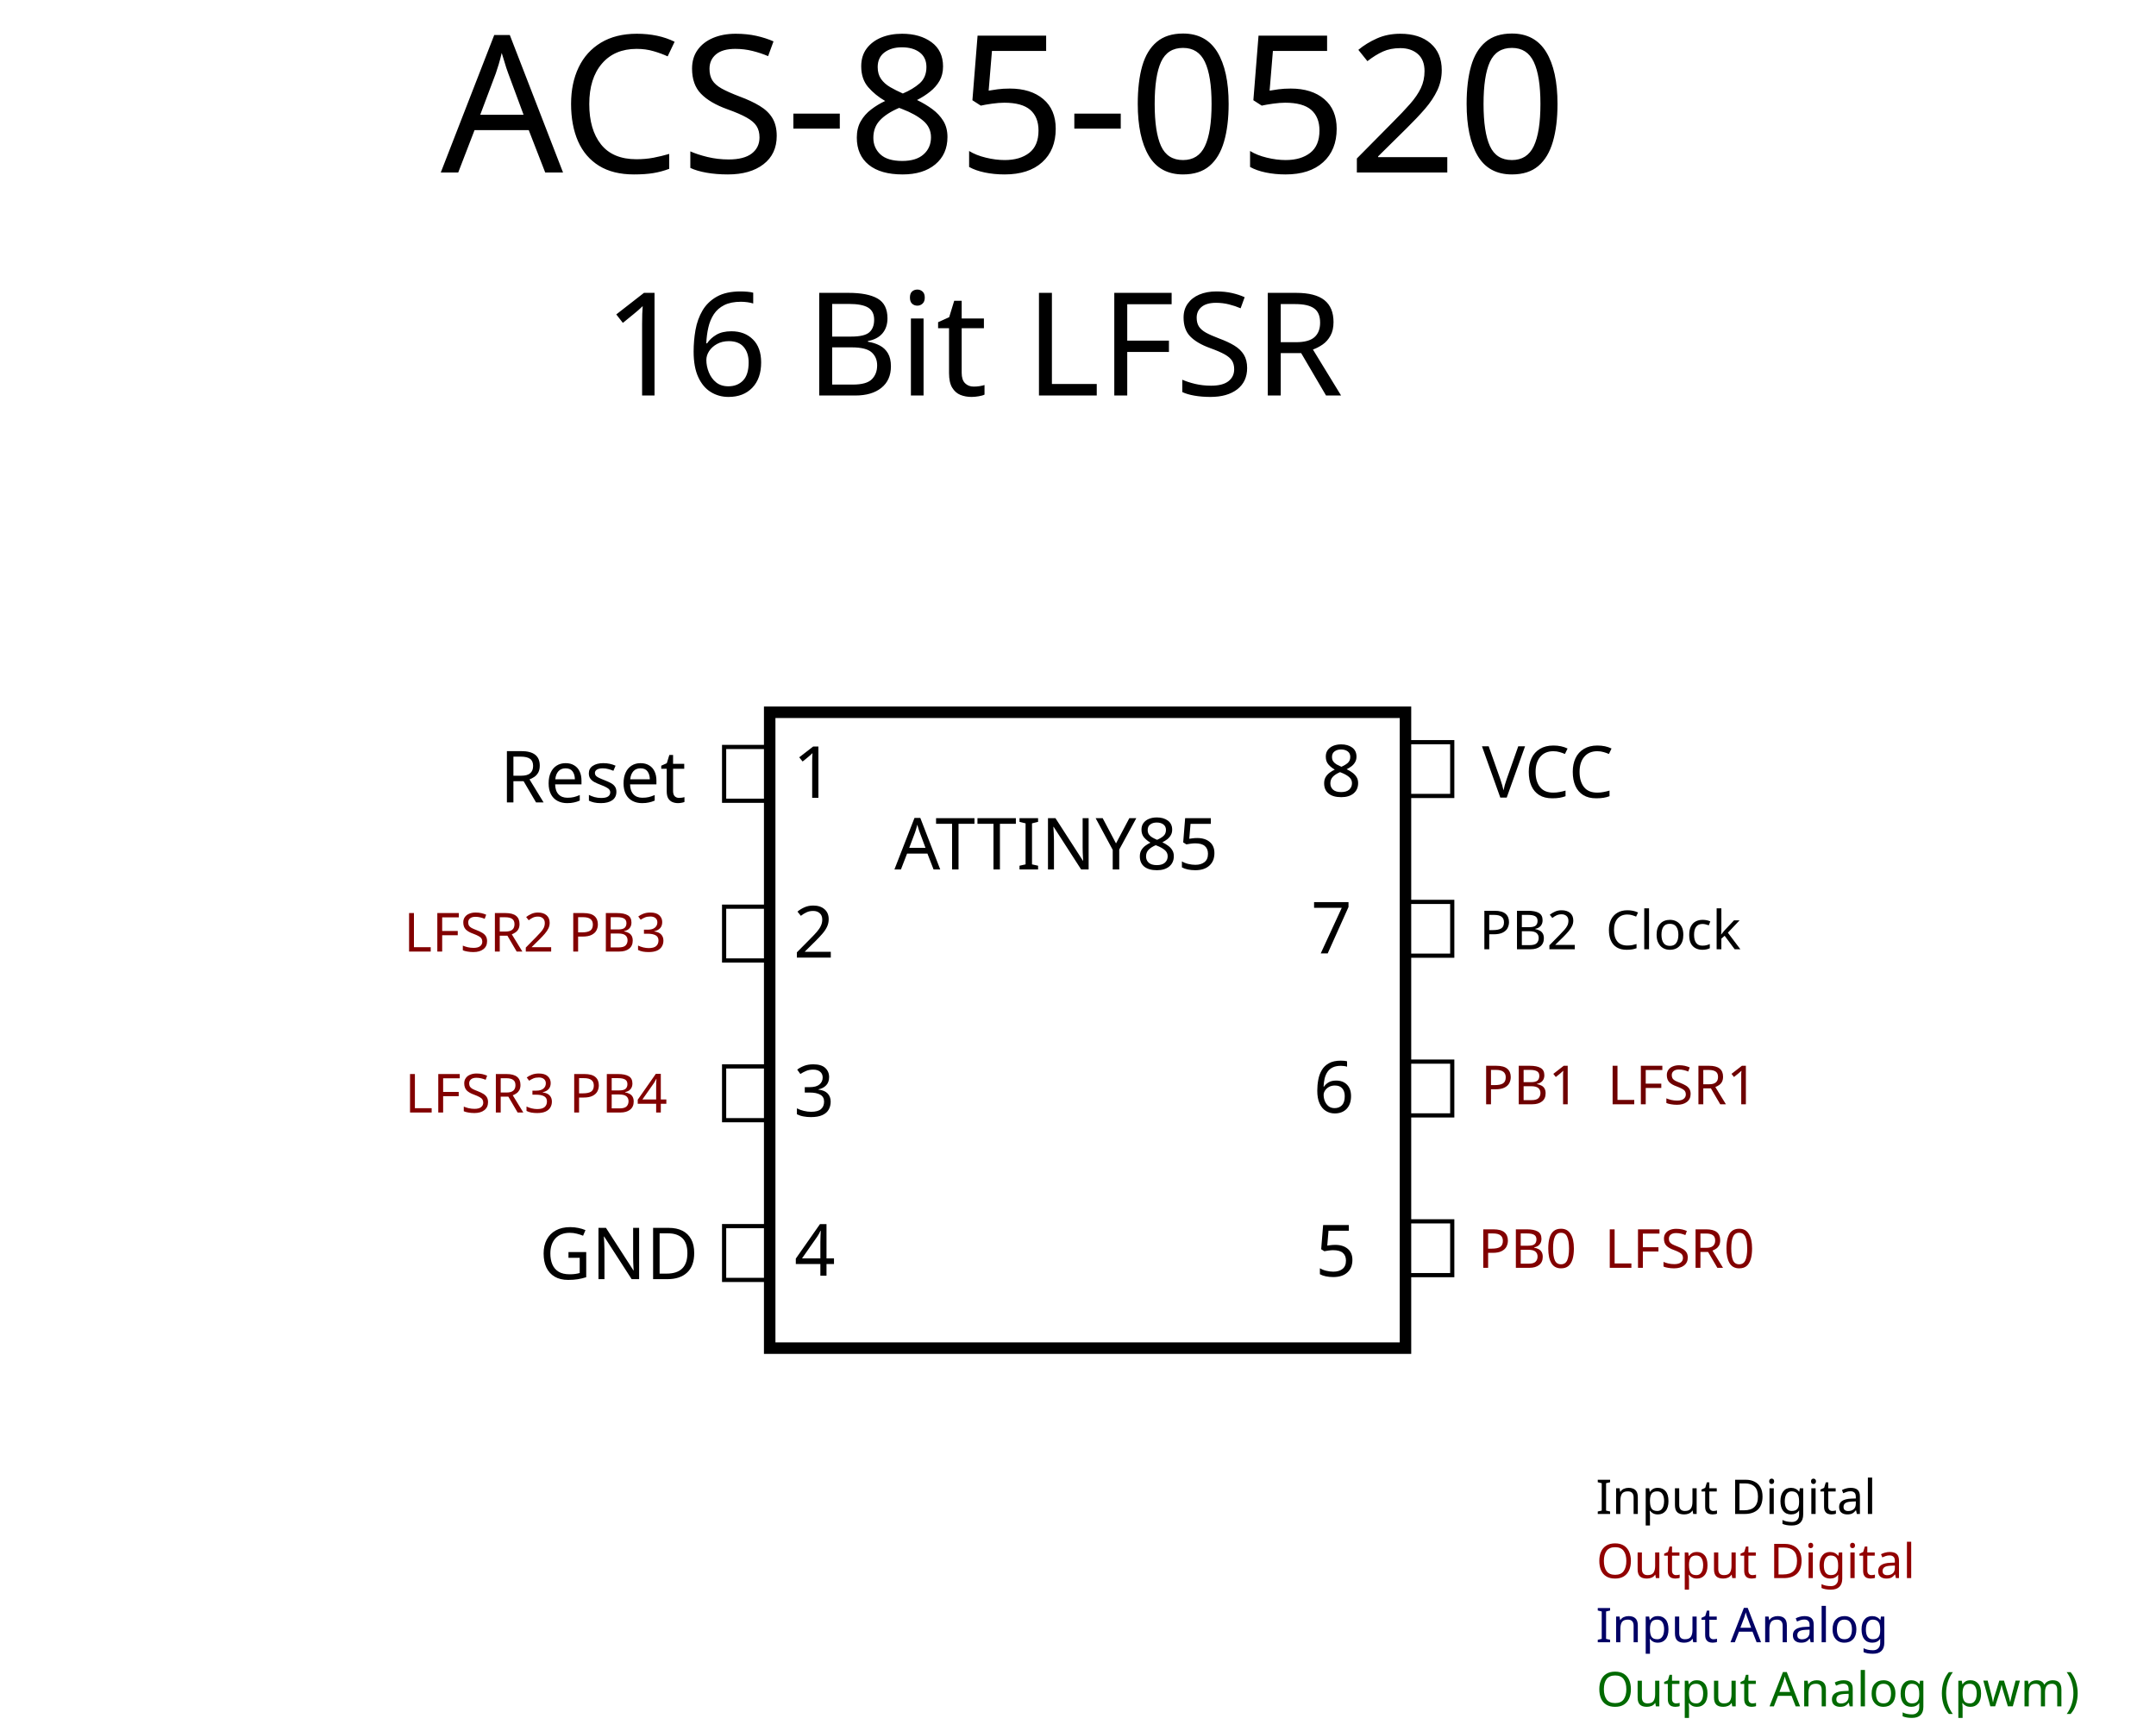
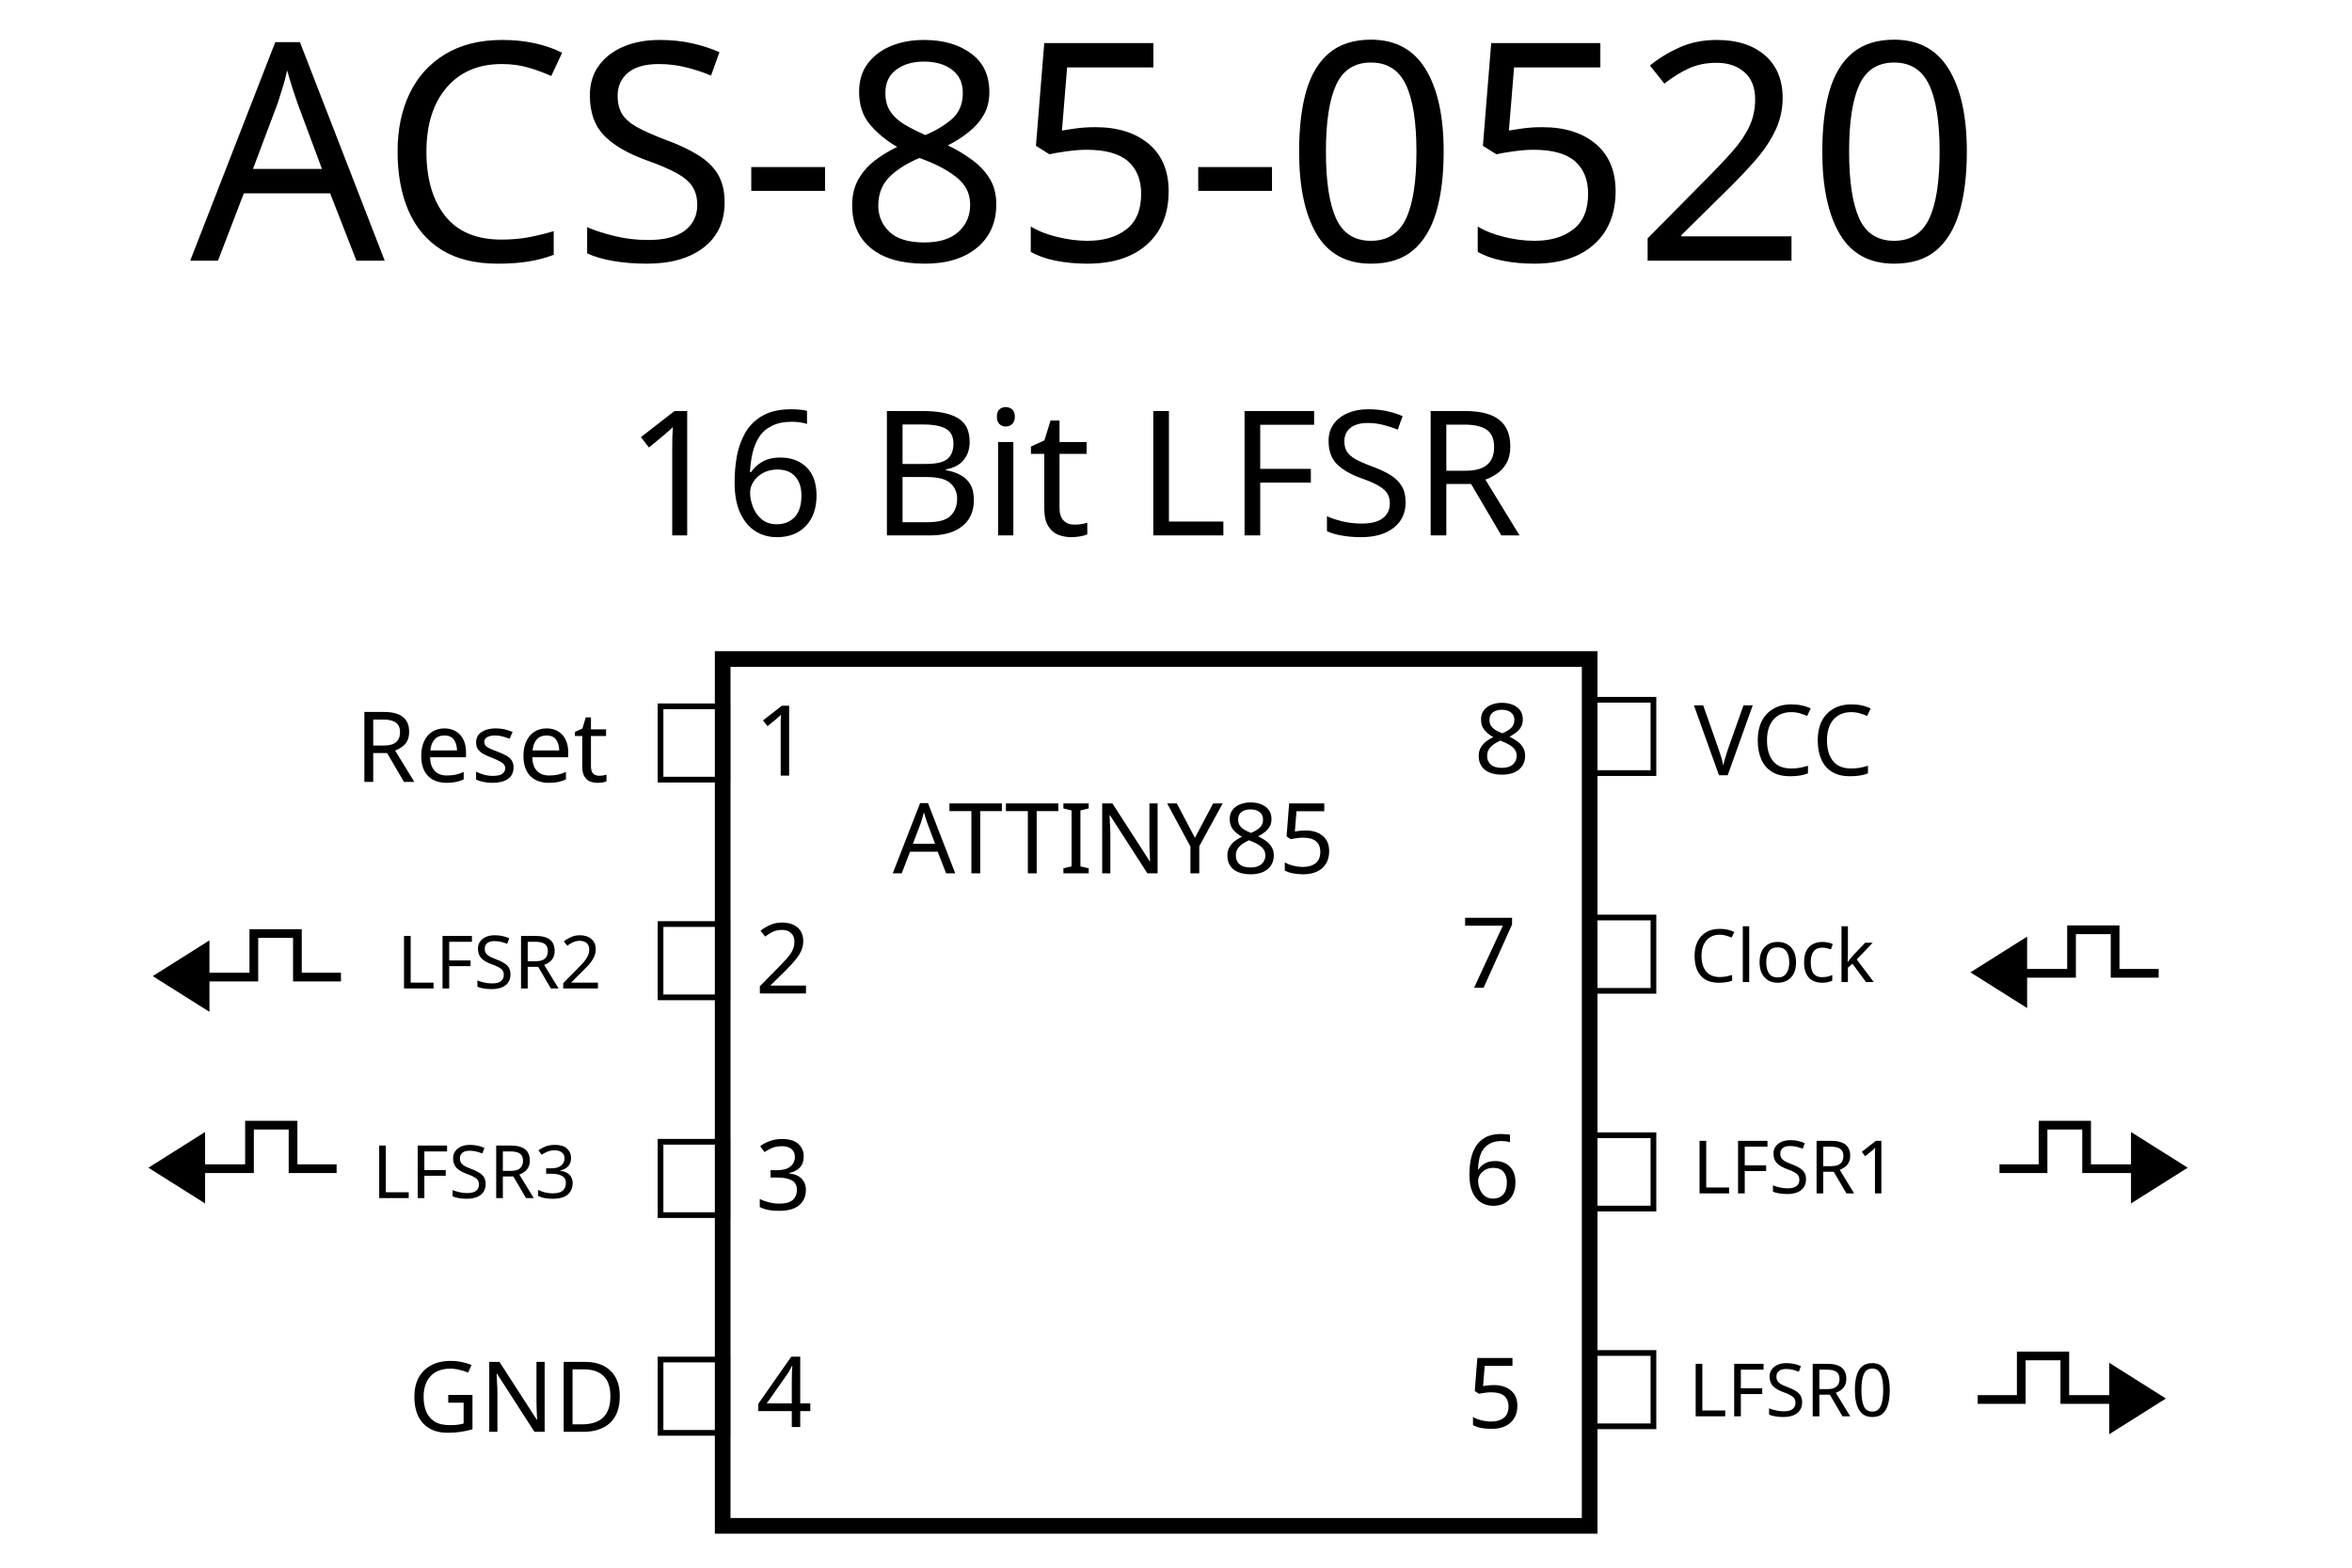
- <svg xmlns="http://www.w3.org/2000/svg" width="5in" height="4in" viewBox="0 0 450 360" id="svg2" version="1.1">
+ <svg xmlns="http://www.w3.org/2000/svg" width="3in" height="2in" viewBox="0 0 270 180" id="svg2" version="1.1">
  <defs id="defs4" />
-   <g id="layer1" transform="translate(0,-692.3622)">
-     <rect style="fill:none;fill-rule:evenodd;stroke:#000000;stroke-width:2.398;stroke-linecap:butt;stroke-linejoin:miter;stroke-miterlimit:4;stroke-dasharray:none;stroke-opacity:1" id="rect3344" width="132.702" height="132.702" x="160.649" y="841.011" />
-     <text xml:space="preserve" style="font-style:normal;font-weight:normal;font-size:40px;line-height:125%;font-family:sans-serif;letter-spacing:0px;word-spacing:0px;fill:#000000;fill-opacity:1;stroke:none;stroke-width:1px;stroke-linecap:butt;stroke-linejoin:miter;stroke-opacity:1" x="165.49" y="858.862" id="text4146">
-       <tspan id="tspan4148" x="165.49" y="858.862" style="font-size:15px">1</tspan>
-     </text>
-     <text xml:space="preserve" style="font-style:normal;font-weight:normal;font-size:40px;line-height:125%;font-family:sans-serif;letter-spacing:0px;word-spacing:0px;fill:#000000;fill-opacity:1;stroke:none;stroke-width:1px;stroke-linecap:butt;stroke-linejoin:miter;stroke-opacity:1" x="165.607" y="892.206" id="text4146-0">
-       <tspan id="tspan4148-1" x="165.607" y="892.206" style="font-size:15px">2</tspan>
-     </text>
-     <text xml:space="preserve" style="font-style:normal;font-weight:normal;font-size:40px;line-height:125%;font-family:sans-serif;letter-spacing:0px;word-spacing:0px;fill:#000000;fill-opacity:1;stroke:none;stroke-width:1px;stroke-linecap:butt;stroke-linejoin:miter;stroke-opacity:1" x="165.662" y="925.34" id="text4146-7">
-       <tspan id="tspan4148-4" x="165.662" y="925.34" style="font-size:15px">3</tspan>
-     </text>
-     <text xml:space="preserve" style="font-style:normal;font-weight:normal;font-size:40px;line-height:125%;font-family:sans-serif;letter-spacing:0px;word-spacing:0px;fill:#000000;fill-opacity:1;stroke:none;stroke-width:1px;stroke-linecap:butt;stroke-linejoin:miter;stroke-opacity:1" x="165.79" y="958.589" id="text4146-9">
-       <tspan id="tspan4148-8" x="165.79" y="958.589" style="font-size:15px">4</tspan>
-     </text>
-     <text xml:space="preserve" style="font-style:normal;font-weight:normal;font-size:40px;line-height:125%;font-family:sans-serif;letter-spacing:0px;word-spacing:0px;fill:#000000;fill-opacity:1;stroke:none;stroke-width:1px;stroke-linecap:butt;stroke-linejoin:miter;stroke-opacity:1" x="274.556" y="958.723" id="text4146-1">
-       <tspan id="tspan4148-2" x="274.556" y="958.723" style="font-size:15px">5</tspan>
-     </text>
-     <text xml:space="preserve" style="font-style:normal;font-weight:normal;font-size:40px;line-height:125%;font-family:sans-serif;letter-spacing:0px;word-spacing:0px;fill:#000000;fill-opacity:1;stroke:none;stroke-width:1px;stroke-linecap:butt;stroke-linejoin:miter;stroke-opacity:1" x="274.114" y="924.574" id="text4146-2">
-       <tspan id="tspan4148-7" x="274.114" y="924.574" style="font-size:15px">6</tspan>
-     </text>
-     <text xml:space="preserve" style="font-style:normal;font-weight:normal;font-size:40px;line-height:125%;font-family:sans-serif;letter-spacing:0px;word-spacing:0px;fill:#000000;fill-opacity:1;stroke:none;stroke-width:1px;stroke-linecap:butt;stroke-linejoin:miter;stroke-opacity:1" x="273.618" y="891.333" id="text4146-8">
-       <tspan id="tspan4148-3" x="273.618" y="891.333" style="font-size:15px">7</tspan>
-     </text>
-     <text xml:space="preserve" style="font-style:normal;font-weight:normal;font-size:40px;line-height:125%;font-family:sans-serif;letter-spacing:0px;word-spacing:0px;fill:#000000;fill-opacity:1;stroke:none;stroke-width:1px;stroke-linecap:butt;stroke-linejoin:miter;stroke-opacity:1" x="275.64" y="858.569" id="text4146-8-5">
-       <tspan id="tspan4148-3-6" x="275.64" y="858.569" style="font-size:15px">8</tspan>
-     </text>
-     <text xml:space="preserve" style="font-style:normal;font-weight:normal;font-size:40px;line-height:125%;font-family:sans-serif;letter-spacing:0px;word-spacing:0px;fill:#000000;fill-opacity:1;stroke:none;stroke-width:1px;stroke-linecap:butt;stroke-linejoin:miter;stroke-opacity:1" x="92" y="728.362" id="text4262">
-       <tspan id="tspan4264" x="92" y="728.362">ACS-85-0520</tspan>
-     </text>
-     <rect style="fill:none;fill-opacity:1;stroke:#000000;stroke-width:0.875;stroke-miterlimit:4;stroke-dasharray:none;stroke-opacity:1" id="rect4266" width="10.225" height="11.225" x="151.137" y="848.25" />
-     <rect style="fill:none;fill-opacity:1;stroke:#000000;stroke-width:0.875;stroke-miterlimit:4;stroke-dasharray:none;stroke-opacity:1" id="rect4266-7-9-4" width="10.225" height="11.225" x="151.137" y="948.25" />
-     <rect style="fill:none;fill-opacity:1;stroke:#000000;stroke-width:0.875;stroke-miterlimit:4;stroke-dasharray:none;stroke-opacity:1" id="rect4266-7-9-45" width="10.225" height="11.225" x="151.137" y="914.916" />
-     <rect style="fill:none;fill-opacity:1;stroke:#000000;stroke-width:0.875;stroke-miterlimit:4;stroke-dasharray:none;stroke-opacity:1" id="rect4266-7-9-5" width="10.225" height="11.225" x="151.137" y="881.583" />
-     <rect style="fill:none;fill-opacity:1;stroke:#000000;stroke-width:0.875;stroke-miterlimit:4;stroke-dasharray:none;stroke-opacity:1" id="rect4266-5" width="10.225" height="11.225" x="292.887" y="847.25" />
-     <rect style="fill:none;fill-opacity:1;stroke:#000000;stroke-width:0.875;stroke-miterlimit:4;stroke-dasharray:none;stroke-opacity:1" id="rect4266-7-9-4-4" width="10.225" height="11.225" x="292.887" y="947.25" />
-     <rect style="fill:none;fill-opacity:1;stroke:#000000;stroke-width:0.875;stroke-miterlimit:4;stroke-dasharray:none;stroke-opacity:1" id="rect4266-7-9-45-1" width="10.225" height="11.225" x="292.887" y="913.916" />
-     <rect style="fill:none;fill-opacity:1;stroke:#000000;stroke-width:0.875;stroke-miterlimit:4;stroke-dasharray:none;stroke-opacity:1" id="rect4266-7-9-5-8" width="10.225" height="11.225" x="292.887" y="880.583" />
-     <text xml:space="preserve" style="font-style:normal;font-weight:normal;font-size:40px;line-height:125%;font-family:sans-serif;letter-spacing:0px;word-spacing:0px;fill:#000000;fill-opacity:1;stroke:none;stroke-width:1px;stroke-linecap:butt;stroke-linejoin:miter;stroke-opacity:1" x="186.684" y="873.815" id="text4146-7-22">
-       <tspan id="tspan4148-4-3" x="186.684" y="873.815" style="font-size:15px">ATTINY85</tspan>
-     </text>
-     <text xml:space="preserve" style="font-style:normal;font-weight:normal;font-size:40px;line-height:125%;font-family:sans-serif;letter-spacing:0px;word-spacing:0px;fill:#000000;fill-opacity:1;stroke:none;stroke-width:1px;stroke-linecap:butt;stroke-linejoin:miter;stroke-opacity:1" x="112.542" y="959.315" id="text4146-7-22-4">
-       <tspan id="tspan4148-4-3-8" x="112.542" y="959.315" style="font-size:15px">GND</tspan>
-     </text>
-     <text xml:space="preserve" style="font-style:normal;font-weight:normal;font-size:40px;line-height:125%;font-family:sans-serif;letter-spacing:0px;word-spacing:0px;fill:#000000;fill-opacity:1;stroke:none;stroke-width:1px;stroke-linecap:butt;stroke-linejoin:miter;stroke-opacity:1" x="309.314" y="858.808" id="text4146-7-22-4-9">
-       <tspan id="tspan4148-4-3-8-0" x="309.314" y="858.808" style="font-size:15px">VCC</tspan>
-     </text>
-     <text xml:space="preserve" style="font-style:normal;font-weight:normal;font-size:40px;line-height:125%;font-family:sans-serif;letter-spacing:0px;word-spacing:0px;fill:#000000;fill-opacity:1;stroke:none;stroke-width:1px;stroke-linecap:butt;stroke-linejoin:miter;stroke-opacity:1" x="104.346" y="859.815" id="text4146-7-22-4-9-0">
-       <tspan id="tspan4148-4-3-8-0-8" x="104.346" y="859.815" style="font-size:15px">Reset</tspan>
-     </text>
-     <text xml:space="preserve" style="font-style:normal;font-weight:normal;font-size:40px;line-height:125%;font-family:sans-serif;letter-spacing:0px;word-spacing:0px;fill:#6e0000;fill-opacity:1;stroke:none;stroke-width:1px;stroke-linecap:butt;stroke-linejoin:miter;stroke-opacity:1;" x="309.09" y="922.815" id="text4146-7-22-4-9-2">
-       <tspan id="tspan4148-4-3-8-0-2" x="309.09" y="922.815" style="font-size:11.25px;fill:#6e0000;fill-opacity:1;">PB1  LFSR1</tspan>
-     </text>
-     <text xml:space="preserve" style="font-style:normal;font-weight:normal;font-size:40px;line-height:125%;font-family:sans-serif;letter-spacing:0px;word-spacing:0px;fill:#820000;fill-opacity:1;stroke:none;stroke-width:1px;stroke-linecap:butt;stroke-linejoin:miter;stroke-opacity:1" x="308.494" y="956.949" id="text4146-7-22-4-9-2-4">
-       <tspan id="tspan4148-4-3-8-0-2-5" x="308.494" y="956.949" style="font-size:11.25px;fill:#820000;fill-opacity:1">PB0  LFSR0</tspan>
-     </text>
-     <text xml:space="preserve" style="font-style:normal;font-weight:normal;font-size:40px;line-height:125%;font-family:sans-serif;letter-spacing:0px;word-spacing:0px;fill:#000000;fill-opacity:1;stroke:none;stroke-width:1px;stroke-linecap:butt;stroke-linejoin:miter;stroke-opacity:1;" x="308.722" y="890.466" id="text4146-7-22-4-9-2-7">
-       <tspan id="tspan4148-4-3-8-0-2-2" x="308.722" y="890.466" style="font-size:11.25px;fill:#000000;fill-opacity:1;">PB2  Clock</tspan>
-     </text>
-     <text xml:space="preserve" style="font-style:normal;font-weight:normal;font-size:40px;line-height:125%;font-family:sans-serif;letter-spacing:0px;word-spacing:0px;fill:#820000;fill-opacity:1;stroke:none;stroke-width:1px;stroke-linecap:butt;stroke-linejoin:miter;stroke-opacity:1" x="84.489" y="924.537" id="text4146-7-22-4-9-2-7-7">
-       <tspan id="tspan4148-4-3-8-0-2-2-3" x="84.489" y="924.537" style="font-size:11.25px;fill:#820000;fill-opacity:1">LFSR3 PB4</tspan>
-     </text>
-     <flowRoot xml:space="preserve" id="flowRoot4541" style="fill:black;stroke:none;stroke-opacity:1;stroke-width:1px;stroke-linejoin:miter;stroke-linecap:butt;fill-opacity:1;font-family:sans-serif;font-style:normal;font-weight:normal;font-size:40px;line-height:125%;letter-spacing:0px;word-spacing:0px">
+   <g id="layer1" transform="translate(0,-872.3622)">
+     <flowRoot xml:space="preserve" id="flowRoot4541" style="font-style:normal;font-weight:normal;font-size:40px;line-height:125%;font-family:sans-serif;letter-spacing:0px;word-spacing:0px;fill:#000000;fill-opacity:1;stroke:none;stroke-width:1px;stroke-linecap:butt;stroke-linejoin:miter;stroke-opacity:1">
      <flowRegion id="flowRegion4543">
        <rect id="rect4545" width="28" height="54" x="91.5" y="267.5" />
      </flowRegion>
      <flowPara id="flowPara4547" />
    </flowRoot>
-     <text xml:space="preserve" style="font-style:normal;font-weight:normal;font-size:40px;line-height:125%;font-family:sans-serif;letter-spacing:0px;word-spacing:0px;fill:#820000;fill-opacity:1;stroke:none;stroke-width:1px;stroke-linecap:butt;stroke-linejoin:miter;stroke-opacity:1" x="84.291" y="890.944" id="text4146-7-22-4-9-2-7-7-0-2">
-       <tspan id="tspan4148-4-3-8-0-2-2-3-8-3" x="84.291" y="890.944" style="font-size:11.25px;fill:#820000;fill-opacity:1">LFSR2 PB3</tspan>
+     <rect style="fill:none;fill-rule:evenodd;stroke:#000000;stroke-width:1.798;stroke-linecap:butt;stroke-linejoin:miter;stroke-miterlimit:4;stroke-dasharray:none;stroke-opacity:1" id="rect3344" width="99.527" height="99.527" x="82.96" y="948.031" />
+     <text xml:space="preserve" style="font-style:normal;font-weight:normal;font-size:30px;line-height:125%;font-family:sans-serif;letter-spacing:0px;word-spacing:0px;fill:#000000;fill-opacity:1;stroke:none;stroke-width:1px;stroke-linecap:butt;stroke-linejoin:miter;stroke-opacity:1" x="86.59" y="961.42" id="text4146">
+       <tspan id="tspan4148" x="86.59" y="961.42" style="font-size:11.25px">1</tspan>
    </text>
-     <text xml:space="preserve" style="font-style:normal;font-weight:normal;font-size:10px;line-height:125%;font-family:sans-serif;letter-spacing:0px;word-spacing:0px;fill:#910000;fill-opacity:1;stroke:none;stroke-width:1px;stroke-linecap:butt;stroke-linejoin:miter;stroke-opacity:1" x="333.201" y="1021.705" id="text4146-7-22-4-9-2-7-7-0-2-9-5">
-       <tspan id="tspan4148-4-3-8-0-2-2-3-8-3-46-5" x="333.201" y="1021.705" style="font-size:10px;fill:#910000;fill-opacity:1">Output Digital</tspan>
+     <text xml:space="preserve" style="font-style:normal;font-weight:normal;font-size:30px;line-height:125%;font-family:sans-serif;letter-spacing:0px;word-spacing:0px;fill:#000000;fill-opacity:1;stroke:none;stroke-width:1px;stroke-linecap:butt;stroke-linejoin:miter;stroke-opacity:1" x="86.678" y="986.427" id="text4146-0">
+       <tspan id="tspan4148-1" x="86.678" y="986.427" style="font-size:11.25px">2</tspan>
    </text>
-     <text xml:space="preserve" style="font-style:normal;font-weight:normal;font-size:10px;line-height:125%;font-family:sans-serif;letter-spacing:0px;word-spacing:0px;fill:#000000;fill-opacity:1;stroke:none;stroke-width:1px;stroke-linecap:butt;stroke-linejoin:miter;stroke-opacity:1" x="333.08" y="1008.32" id="text4146-7-22-4-9-2-7-7-0-2-9-5-9">
-       <tspan id="tspan4148-4-3-8-0-2-2-3-8-3-46-5-5" x="333.08" y="1008.32" style="font-size:10px">Input Digital</tspan>
+     <text xml:space="preserve" style="font-style:normal;font-weight:normal;font-size:30px;line-height:125%;font-family:sans-serif;letter-spacing:0px;word-spacing:0px;fill:#000000;fill-opacity:1;stroke:none;stroke-width:1px;stroke-linecap:butt;stroke-linejoin:miter;stroke-opacity:1" x="86.719" y="1011.279" id="text4146-7">
+       <tspan id="tspan4148-4" x="86.719" y="1011.279" style="font-size:11.25px">3</tspan>
    </text>
-     <text xml:space="preserve" style="font-style:normal;font-weight:normal;font-size:10px;line-height:125%;font-family:sans-serif;letter-spacing:0px;word-spacing:0px;fill:#000065;fill-opacity:1;stroke:none;stroke-width:1px;stroke-linecap:butt;stroke-linejoin:miter;stroke-opacity:1" x="333.08" y="1035.09" id="text4146-7-22-4-9-2-7-7-0-2-9-5-5">
-       <tspan id="tspan4148-4-3-8-0-2-2-3-8-3-46-5-3" x="333.08" y="1035.09" style="font-size:10px;fill:#000065;fill-opacity:1">Input Analog</tspan>
+     <text xml:space="preserve" style="font-style:normal;font-weight:normal;font-size:30px;line-height:125%;font-family:sans-serif;letter-spacing:0px;word-spacing:0px;fill:#000000;fill-opacity:1;stroke:none;stroke-width:1px;stroke-linecap:butt;stroke-linejoin:miter;stroke-opacity:1" x="86.816" y="1036.215" id="text4146-9">
+       <tspan id="tspan4148-8" x="86.816" y="1036.215" style="font-size:11.25px">4</tspan>
    </text>
-     <text xml:space="preserve" style="font-style:normal;font-weight:normal;font-size:10px;line-height:125%;font-family:sans-serif;letter-spacing:0px;word-spacing:0px;fill:#006900;fill-opacity:1;stroke:none;stroke-width:1px;stroke-linecap:butt;stroke-linejoin:miter;stroke-opacity:1" x="333.201" y="1048.474" id="text4146-7-22-4-9-2-7-7-0-2-9-5-5-7">
-       <tspan id="tspan4148-4-3-8-0-2-2-3-8-3-46-5-3-6" x="333.201" y="1048.474" style="font-size:10px;fill:#006900;fill-opacity:1">Output Analog (pwm)</tspan>
+     <text xml:space="preserve" style="font-style:normal;font-weight:normal;font-size:30px;line-height:125%;font-family:sans-serif;letter-spacing:0px;word-spacing:0px;fill:#000000;fill-opacity:1;stroke:none;stroke-width:1px;stroke-linecap:butt;stroke-linejoin:miter;stroke-opacity:1" x="168.39" y="1036.316" id="text4146-1">
+       <tspan id="tspan4148-2" x="168.39" y="1036.316" style="font-size:11.25px">5</tspan>
    </text>
-     <text xml:space="preserve" style="font-style:normal;font-weight:normal;font-size:40px;line-height:125%;font-family:sans-serif;letter-spacing:0px;word-spacing:0px;fill:#000000;fill-opacity:1;stroke:none;stroke-width:1px;stroke-linecap:butt;stroke-linejoin:miter;stroke-opacity:1" x="125.957" y="774.903" id="text4262-7">
-       <tspan id="tspan4264-0" x="125.957" y="774.903" style="font-size:30px">16 Bit LFSR</tspan>
+     <text xml:space="preserve" style="font-style:normal;font-weight:normal;font-size:30px;line-height:125%;font-family:sans-serif;letter-spacing:0px;word-spacing:0px;fill:#000000;fill-opacity:1;stroke:none;stroke-width:1px;stroke-linecap:butt;stroke-linejoin:miter;stroke-opacity:1" x="168.059" y="1010.704" id="text4146-2">
+       <tspan id="tspan4148-7" x="168.059" y="1010.704" style="font-size:11.25px">6</tspan>
    </text>
+     <text xml:space="preserve" style="font-style:normal;font-weight:normal;font-size:30px;line-height:125%;font-family:sans-serif;letter-spacing:0px;word-spacing:0px;fill:#000000;fill-opacity:1;stroke:none;stroke-width:1px;stroke-linecap:butt;stroke-linejoin:miter;stroke-opacity:1" x="167.686" y="985.773" id="text4146-8">
+       <tspan id="tspan4148-3" x="167.686" y="985.773" style="font-size:11.25px">7</tspan>
+     </text>
+     <text xml:space="preserve" style="font-style:normal;font-weight:normal;font-size:30px;line-height:125%;font-family:sans-serif;letter-spacing:0px;word-spacing:0px;fill:#000000;fill-opacity:1;stroke:none;stroke-width:1px;stroke-linecap:butt;stroke-linejoin:miter;stroke-opacity:1" x="169.203" y="961.2" id="text4146-8-5">
+       <tspan id="tspan4148-3-6" x="169.203" y="961.2" style="font-size:11.25px">8</tspan>
+     </text>
+     <text xml:space="preserve" style="font-style:normal;font-weight:normal;font-size:40px;line-height:125%;font-family:sans-serif;letter-spacing:0px;word-spacing:0px;fill:#000000;fill-opacity:1;stroke:none;stroke-width:1px;stroke-linecap:butt;stroke-linejoin:miter;stroke-opacity:1" x="21.837" y="902.295" id="text4262">
+       <tspan id="tspan4264" x="21.837" y="902.295" style="font-size:35px">ACS-85-0520</tspan>
+     </text>
+     <rect style="fill:none;fill-opacity:1;stroke:#000000;stroke-width:0.656;stroke-miterlimit:4;stroke-dasharray:none;stroke-opacity:1" id="rect4266" width="7.669" height="8.419" x="75.826" y="953.46" />
+     <rect style="fill:none;fill-opacity:1;stroke:#000000;stroke-width:0.656;stroke-miterlimit:4;stroke-dasharray:none;stroke-opacity:1" id="rect4266-7-9-4" width="7.669" height="8.419" x="75.826" y="1028.461" />
+     <rect style="fill:none;fill-opacity:1;stroke:#000000;stroke-width:0.656;stroke-miterlimit:4;stroke-dasharray:none;stroke-opacity:1" id="rect4266-7-9-45" width="7.669" height="8.419" x="75.826" y="1003.46" />
+     <rect style="fill:none;fill-opacity:1;stroke:#000000;stroke-width:0.656;stroke-miterlimit:4;stroke-dasharray:none;stroke-opacity:1" id="rect4266-7-9-5" width="7.669" height="8.419" x="75.826" y="978.46" />
+     <rect style="fill:none;fill-opacity:1;stroke:#000000;stroke-width:0.656;stroke-miterlimit:4;stroke-dasharray:none;stroke-opacity:1" id="rect4266-5" width="7.669" height="8.419" x="182.139" y="952.71" />
+     <rect style="fill:none;fill-opacity:1;stroke:#000000;stroke-width:0.656;stroke-miterlimit:4;stroke-dasharray:none;stroke-opacity:1" id="rect4266-7-9-4-4" width="7.669" height="8.419" x="182.139" y="1027.71" />
+     <rect style="fill:none;fill-opacity:1;stroke:#000000;stroke-width:0.656;stroke-miterlimit:4;stroke-dasharray:none;stroke-opacity:1" id="rect4266-7-9-45-1" width="7.669" height="8.419" x="182.139" y="1002.71" />
+     <rect style="fill:none;fill-opacity:1;stroke:#000000;stroke-width:0.656;stroke-miterlimit:4;stroke-dasharray:none;stroke-opacity:1" id="rect4266-7-9-5-8" width="7.669" height="8.419" x="182.139" y="977.71" />
+     <text xml:space="preserve" style="font-style:normal;font-weight:normal;font-size:30px;line-height:125%;font-family:sans-serif;letter-spacing:0px;word-spacing:0px;fill:#000000;fill-opacity:1;stroke:none;stroke-width:1px;stroke-linecap:butt;stroke-linejoin:miter;stroke-opacity:1" x="102.486" y="972.635" id="text4146-7-22">
+       <tspan id="tspan4148-4-3" x="102.486" y="972.635" style="font-size:11.25px">ATTINY85</tspan>
+     </text>
+     <text xml:space="preserve" style="font-style:normal;font-weight:normal;font-size:30px;line-height:125%;font-family:sans-serif;letter-spacing:0px;word-spacing:0px;fill:#000000;fill-opacity:1;stroke:none;stroke-width:1px;stroke-linecap:butt;stroke-linejoin:miter;stroke-opacity:1" x="46.88" y="1036.76" id="text4146-7-22-4">
+       <tspan id="tspan4148-4-3-8" x="46.88" y="1036.76" style="font-size:11.25px">GND</tspan>
+     </text>
+     <text xml:space="preserve" style="font-style:normal;font-weight:normal;font-size:30px;line-height:125%;font-family:sans-serif;letter-spacing:0px;word-spacing:0px;fill:#000000;fill-opacity:1;stroke:none;stroke-width:1px;stroke-linecap:butt;stroke-linejoin:miter;stroke-opacity:1" x="194.458" y="961.379" id="text4146-7-22-4-9">
+       <tspan id="tspan4148-4-3-8-0" x="194.458" y="961.379" style="font-size:11.25px">VCC</tspan>
+     </text>
+     <text xml:space="preserve" style="font-style:normal;font-weight:normal;font-size:30px;line-height:125%;font-family:sans-serif;letter-spacing:0px;word-spacing:0px;fill:#000000;fill-opacity:1;stroke:none;stroke-width:1px;stroke-linecap:butt;stroke-linejoin:miter;stroke-opacity:1" x="40.733" y="962.135" id="text4146-7-22-4-9-0">
+       <tspan id="tspan4148-4-3-8-0-8" x="40.733" y="962.135" style="font-size:11.25px">Reset</tspan>
+     </text>
+     <text xml:space="preserve" style="font-style:normal;font-weight:normal;font-size:30px;line-height:125%;font-family:sans-serif;letter-spacing:0px;word-spacing:0px;fill:#010000;fill-opacity:1;stroke:none;stroke-width:1px;stroke-linecap:butt;stroke-linejoin:miter;stroke-opacity:1" x="194.29" y="1009.385" id="text4146-7-22-4-9-2">
+       <tspan id="tspan4148-4-3-8-0-2" x="194.29" y="1009.385" style="font-size:8.438px;fill:#010000;fill-opacity:1">LFSR1</tspan>
+     </text>
+     <text xml:space="preserve" style="font-style:normal;font-weight:normal;font-size:30px;line-height:125%;font-family:sans-serif;letter-spacing:0px;word-spacing:0px;fill:#010000;fill-opacity:1;stroke:none;stroke-width:1px;stroke-linecap:butt;stroke-linejoin:miter;stroke-opacity:1" x="193.844" y="1034.985" id="text4146-7-22-4-9-2-4">
+       <tspan id="tspan4148-4-3-8-0-2-5" x="193.844" y="1034.985" style="font-size:8.438px;fill:#010000;fill-opacity:1">LFSR0</tspan>
+     </text>
+     <text xml:space="preserve" style="font-style:normal;font-weight:normal;font-size:30px;line-height:125%;font-family:sans-serif;letter-spacing:0px;word-spacing:0px;fill:#010000;fill-opacity:1;stroke:none;stroke-width:1px;stroke-linecap:butt;stroke-linejoin:miter;stroke-opacity:1" x="194.015" y="985.122" id="text4146-7-22-4-9-2-7">
+       <tspan id="tspan4148-4-3-8-0-2-2" x="194.015" y="985.122" style="font-size:8.438px;fill:#010000;fill-opacity:1">Clock</tspan>
+     </text>
+     <text xml:space="preserve" style="font-style:normal;font-weight:normal;font-size:30px;line-height:125%;font-family:sans-serif;letter-spacing:0px;word-spacing:0px;fill:#010000;fill-opacity:1;stroke:none;stroke-width:1px;stroke-linecap:butt;stroke-linejoin:miter;stroke-opacity:1" x="42.715" y="1009.926" id="text4146-7-22-4-9-2-7-7">
+       <tspan id="tspan4148-4-3-8-0-2-2-3" x="42.715" y="1009.926" style="font-size:8.438px;fill:#010000;fill-opacity:1">LFSR3</tspan>
+     </text>
+     <text xml:space="preserve" style="font-style:normal;font-weight:normal;font-size:30px;line-height:125%;font-family:sans-serif;letter-spacing:0px;word-spacing:0px;fill:#010000;fill-opacity:1;stroke:none;stroke-width:1px;stroke-linecap:butt;stroke-linejoin:miter;stroke-opacity:1" x="45.566" y="985.856" id="text4146-7-22-4-9-2-7-7-0-2">
+       <tspan id="tspan4148-4-3-8-0-2-2-3-8-3" x="45.566" y="985.856" style="font-size:8.438px;fill:#010000;fill-opacity:1">LFSR2</tspan>
+     </text>
+     <text xml:space="preserve" style="font-style:normal;font-weight:normal;font-size:40px;line-height:125%;font-family:sans-serif;letter-spacing:0px;word-spacing:0px;fill:#000000;fill-opacity:1;stroke:none;stroke-width:1px;stroke-linecap:butt;stroke-linejoin:miter;stroke-opacity:1" x="71.794" y="933.836" id="text4262-7">
+       <tspan x="71.794" y="933.836" style="font-size:20px" id="tspan4192">16 Bit LFSR </tspan>
+     </text>
+     <g transform="translate(31.71676,39.76826)" id="g4917-7">
+       <path id="path4202-3-3-3" d="m 197.816,966.782 5,0 0,-5 5,0 0,5 5,0 5,0 0,0" style="fill:none;fill-rule:evenodd;stroke:#000000;stroke-width:1px;stroke-linecap:butt;stroke-linejoin:miter;stroke-opacity:1" />
+       <path id="path4204-8-9-3" d="m 213.334,970.009 0,-6.679 5.301,3.34 z" style="fill:#000000;fill-rule:evenodd;stroke:#000000;stroke-width:0.841px;stroke-linecap:butt;stroke-linejoin:miter;stroke-opacity:1" />
+     </g>
+     <g transform="translate(29.21676,66.26826)" id="g4917-7-2">
+       <path id="path4202-3-3-3-6" d="m 197.816,966.782 5,0 0,-5 5,0 0,5 5,0 5,0 0,0" style="fill:none;fill-rule:evenodd;stroke:#000000;stroke-width:1px;stroke-linecap:butt;stroke-linejoin:miter;stroke-opacity:1" />
+       <path id="path4204-8-9-3-0" d="m 213.334,970.009 0,-6.679 5.301,3.34 z" style="fill:#000000;fill-rule:evenodd;stroke:#000000;stroke-width:0.841px;stroke-linecap:butt;stroke-linejoin:miter;stroke-opacity:1" />
+     </g>
+     <g transform="matrix(-1,0,0,1,236.9567,17.76826)" id="g4917-7-27">
+       <path id="path4202-3-3-3-2" d="m 197.816,966.782 5,0 0,-5 5,0 0,5 5,0 5,0 0,0" style="fill:none;fill-rule:evenodd;stroke:#000000;stroke-width:1px;stroke-linecap:butt;stroke-linejoin:miter;stroke-opacity:1" />
+       <path id="path4204-8-9-3-8" d="m 213.334,970.009 0,-6.679 5.301,3.34 z" style="fill:#000000;fill-rule:evenodd;stroke:#000000;stroke-width:0.841px;stroke-linecap:butt;stroke-linejoin:miter;stroke-opacity:1" />
+     </g>
+     <g transform="matrix(-1,0,0,1,236.4567,39.76826)" id="g4917-7-9">
+       <path id="path4202-3-3-3-28" d="m 197.816,966.782 5,0 0,-5 5,0 0,5 5,0 5,0 0,0" style="fill:none;fill-rule:evenodd;stroke:#000000;stroke-width:1px;stroke-linecap:butt;stroke-linejoin:miter;stroke-opacity:1" />
+       <path id="path4204-8-9-3-7" d="m 213.334,970.009 0,-6.679 5.301,3.34 z" style="fill:#000000;fill-rule:evenodd;stroke:#000000;stroke-width:0.841px;stroke-linecap:butt;stroke-linejoin:miter;stroke-opacity:1" />
+     </g>
+     <g transform="matrix(-1,0,0,1,445.62,17.33548)" id="g4917-7-8">
+       <path id="path4202-3-3-3-3" d="m 197.816,966.782 5,0 0,-5 5,0 0,5 5,0 5,0 0,0" style="fill:none;fill-rule:evenodd;stroke:#000000;stroke-width:1px;stroke-linecap:butt;stroke-linejoin:miter;stroke-opacity:1" />
+       <path id="path4204-8-9-3-5" d="m 213.334,970.009 0,-6.679 5.301,3.34 z" style="fill:#000000;fill-rule:evenodd;stroke:#000000;stroke-width:0.841px;stroke-linecap:butt;stroke-linejoin:miter;stroke-opacity:1" />
+     </g>
  </g>
</svg>
